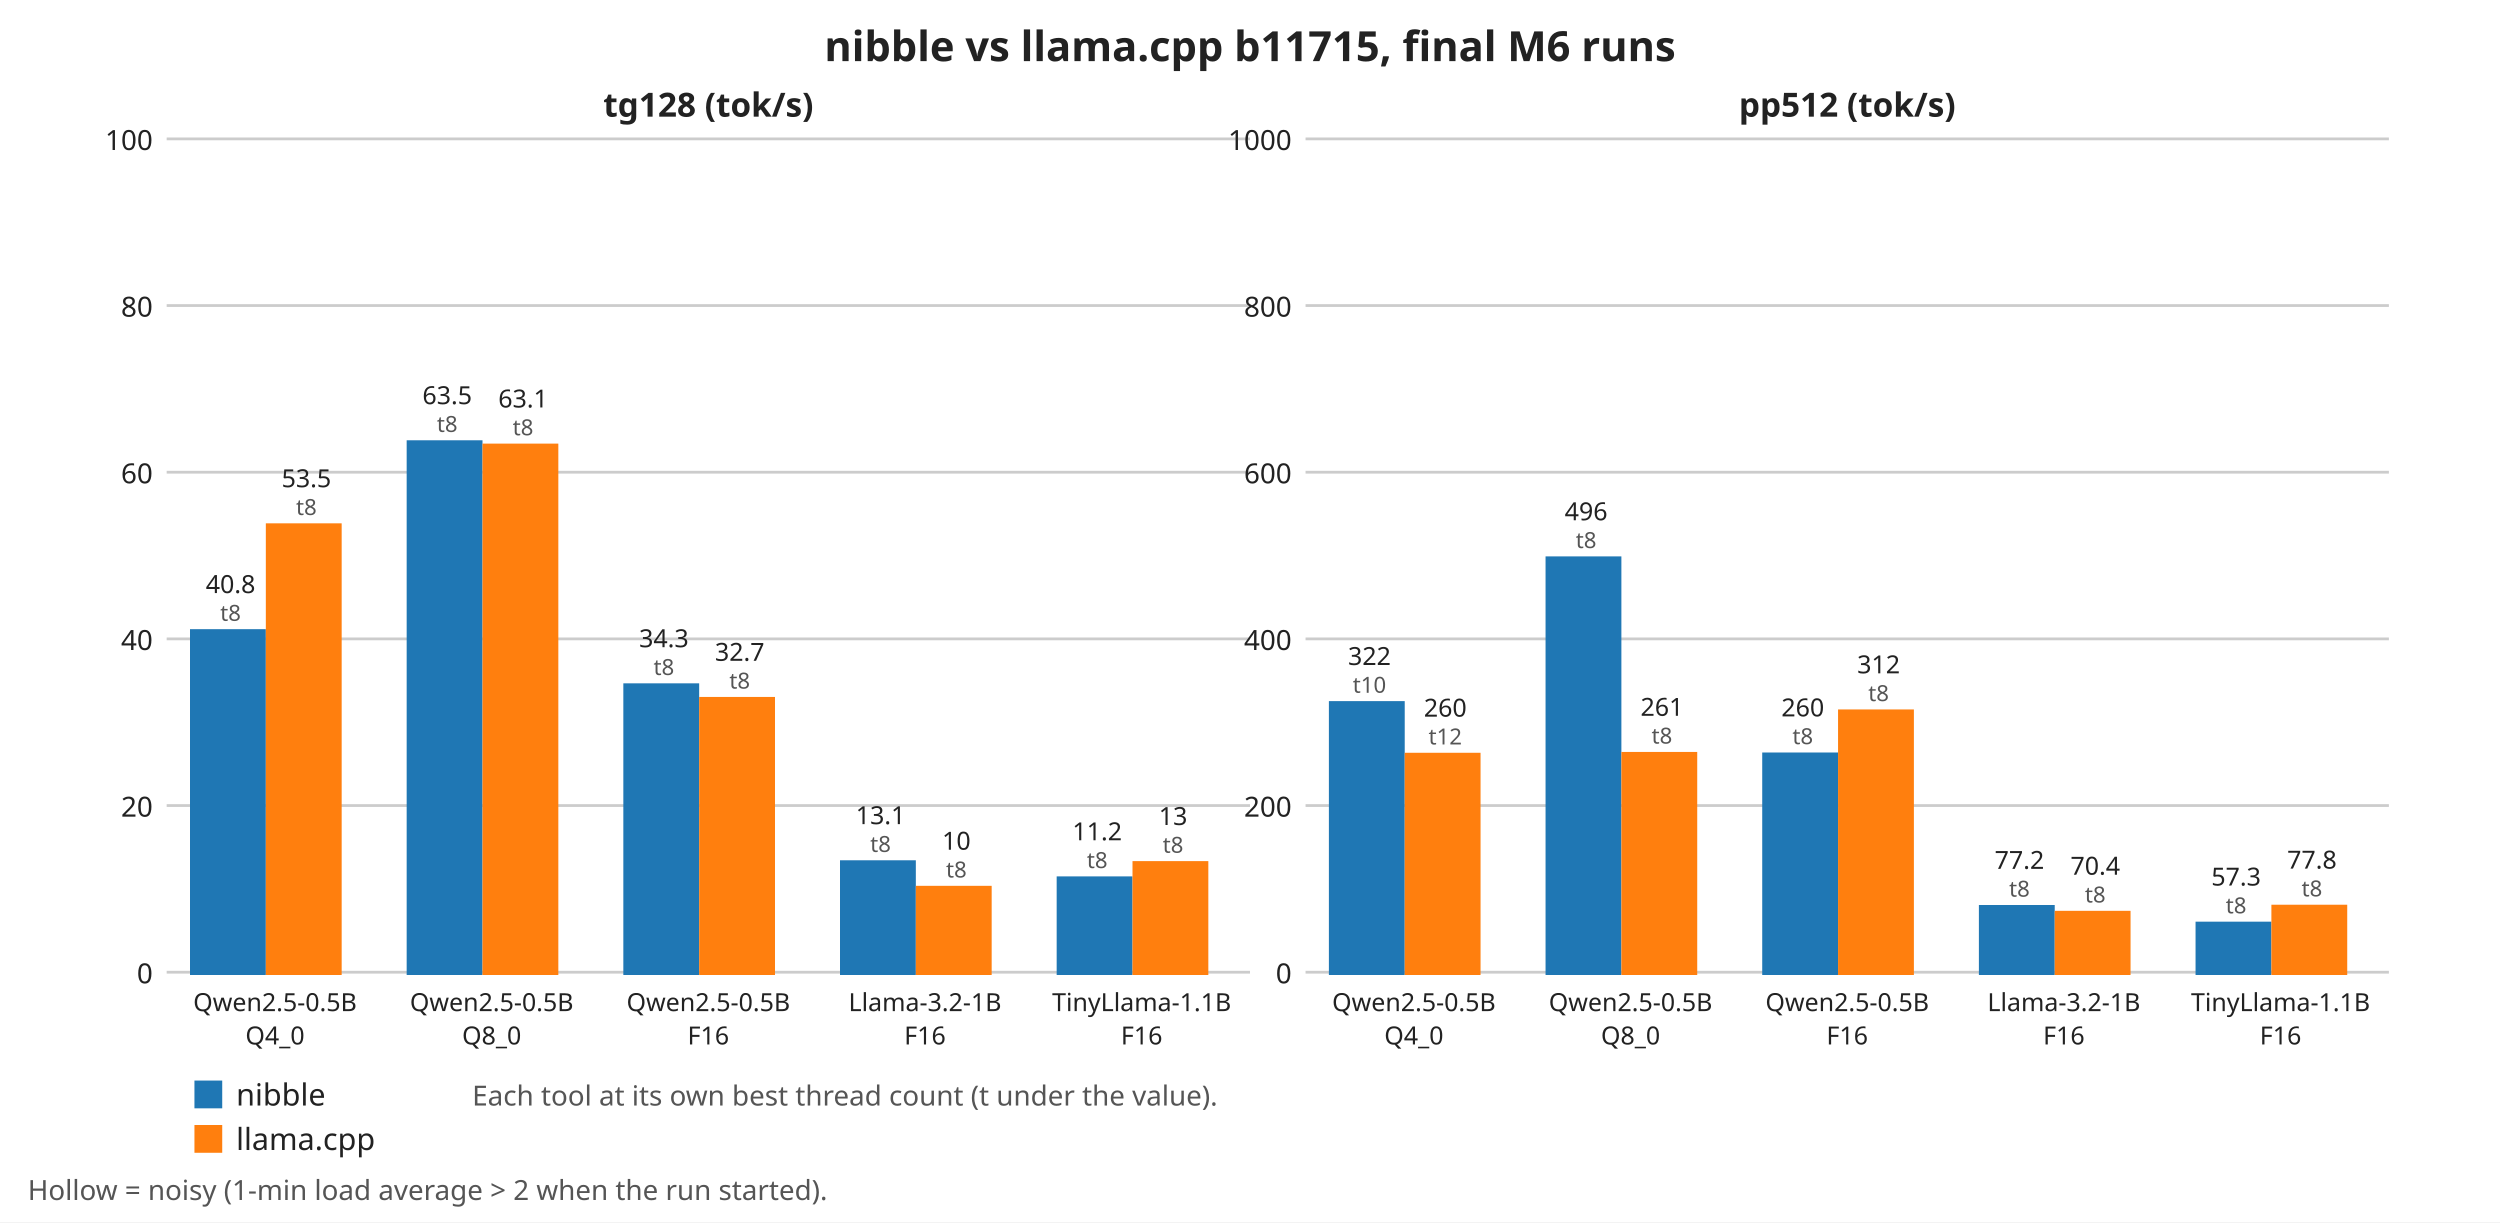
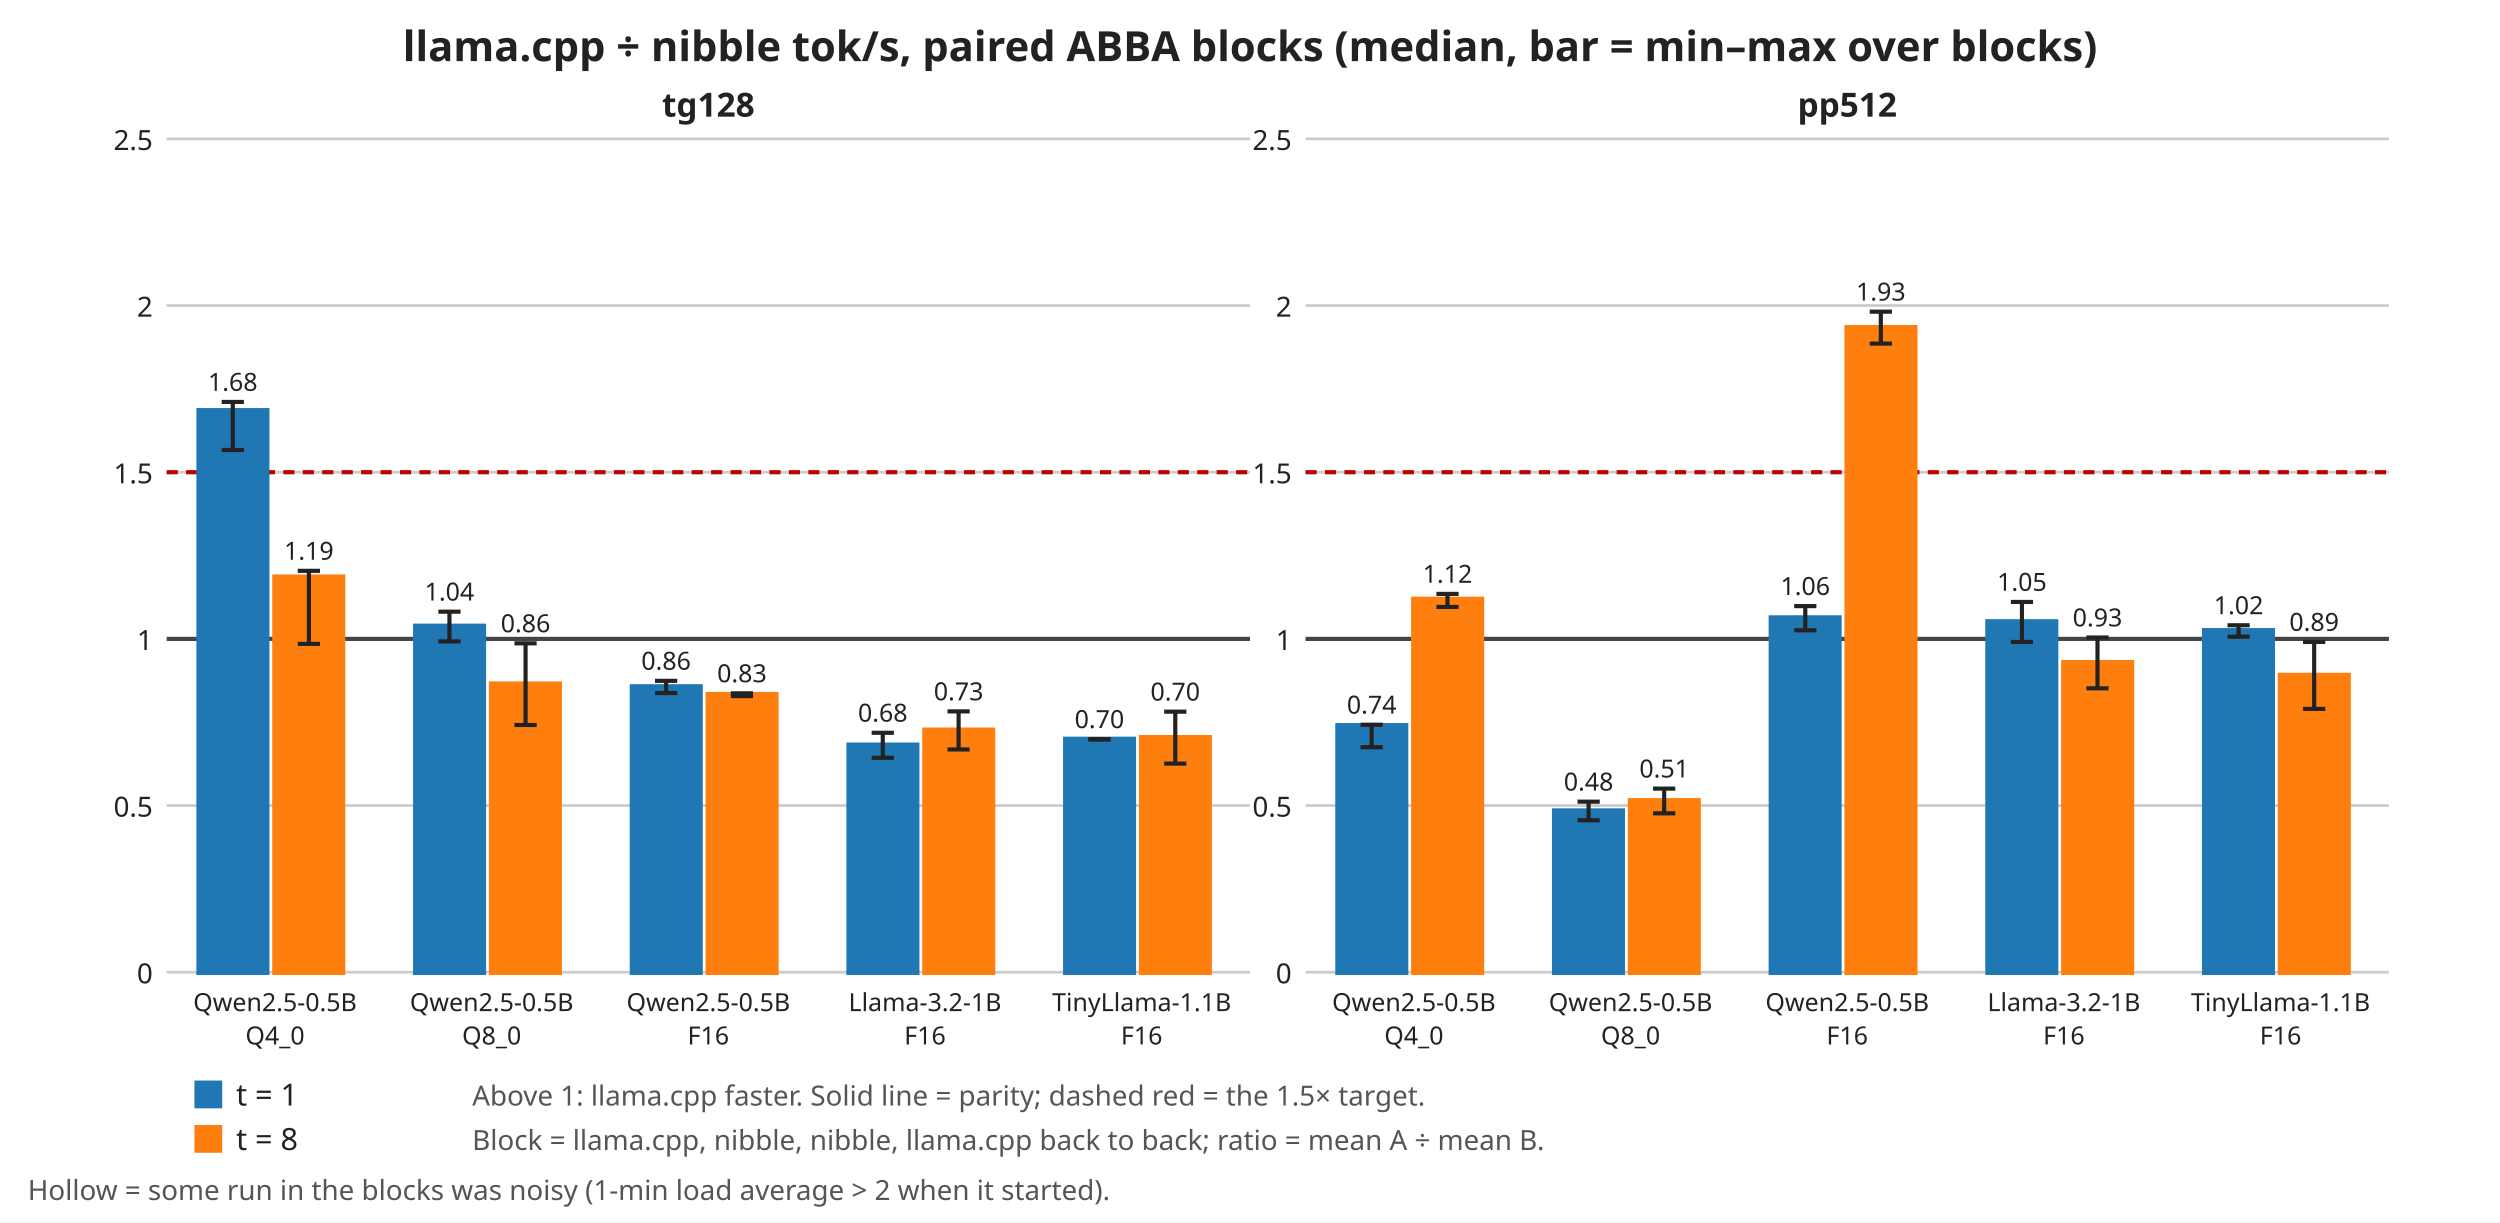
<svg xmlns="http://www.w3.org/2000/svg" width="900" height="440" viewBox="0 0 900 440">
  <rect width="900" height="440" fill="white" />
-   <text x="450.0" y="22.0" font-family="sans-serif" font-size="15" text-anchor="middle" font-weight="bold" fill="#222">nibble vs llama.cpp b11715, final M6 runs</text>
+   <text x="450.0" y="22.0" font-family="sans-serif" font-size="15" text-anchor="middle" font-weight="bold" fill="#222">llama.cpp ÷ nibble tok/s, paired ABBA blocks (median, bar = min–max over blocks)</text>
  <line x1="60.0" y1="350.0" x2="450.0" y2="350.0" stroke="#ccc" stroke-width="1" />
  <text x="55.0" y="354.0" font-family="sans-serif" font-size="10" text-anchor="end" font-weight="normal" fill="#222">0</text>
  <line x1="60.0" y1="290.0" x2="450.0" y2="290.0" stroke="#ccc" stroke-width="1" />
-   <text x="55.0" y="294.0" font-family="sans-serif" font-size="10" text-anchor="end" font-weight="normal" fill="#222">20</text>
+   <text x="55.0" y="294.0" font-family="sans-serif" font-size="10" text-anchor="end" font-weight="normal" fill="#222">0.5</text>
  <line x1="60.0" y1="230.0" x2="450.0" y2="230.0" stroke="#ccc" stroke-width="1" />
-   <text x="55.0" y="234.0" font-family="sans-serif" font-size="10" text-anchor="end" font-weight="normal" fill="#222">40</text>
+   <text x="55.0" y="234.0" font-family="sans-serif" font-size="10" text-anchor="end" font-weight="normal" fill="#222">1</text>
  <line x1="60.0" y1="170.0" x2="450.0" y2="170.0" stroke="#ccc" stroke-width="1" />
-   <text x="55.0" y="174.0" font-family="sans-serif" font-size="10" text-anchor="end" font-weight="normal" fill="#222">60</text>
+   <text x="55.0" y="174.0" font-family="sans-serif" font-size="10" text-anchor="end" font-weight="normal" fill="#222">1.5</text>
  <line x1="60.0" y1="110.0" x2="450.0" y2="110.0" stroke="#ccc" stroke-width="1" />
-   <text x="55.0" y="114.0" font-family="sans-serif" font-size="10" text-anchor="end" font-weight="normal" fill="#222">80</text>
+   <text x="55.0" y="114.0" font-family="sans-serif" font-size="10" text-anchor="end" font-weight="normal" fill="#222">2</text>
  <line x1="60.0" y1="50.0" x2="450.0" y2="50.0" stroke="#ccc" stroke-width="1" />
-   <text x="55.0" y="54.0" font-family="sans-serif" font-size="10" text-anchor="end" font-weight="normal" fill="#222">100</text>
-   <text x="255.0" y="42.0" font-family="sans-serif" font-size="12" text-anchor="middle" font-weight="bold" fill="#222">tg128 (tok/s)</text>
-   <rect x="69.4" y="227.5" width="25.3" height="122.5" fill="#1f77b4" stroke="#1f77b4" stroke-width="2" />
-   <text x="83.0" y="213.5" font-family="sans-serif" font-size="9" text-anchor="middle" font-weight="normal" fill="#222">40.8</text>
-   <text x="83.0" y="223.5" font-family="sans-serif" font-size="8" text-anchor="middle" font-weight="normal" fill="#555">t8</text>
-   <rect x="96.7" y="189.4" width="25.3" height="160.6" fill="#ff7f0e" stroke="#ff7f0e" stroke-width="2" />
-   <text x="110.3" y="175.4" font-family="sans-serif" font-size="9" text-anchor="middle" font-weight="normal" fill="#222">53.5</text>
-   <text x="110.3" y="185.4" font-family="sans-serif" font-size="8" text-anchor="middle" font-weight="normal" fill="#555">t8</text>
+   <text x="55.0" y="54.0" font-family="sans-serif" font-size="10" text-anchor="end" font-weight="normal" fill="#222">2.5</text>
+   <text x="255.0" y="42.0" font-family="sans-serif" font-size="12" text-anchor="middle" font-weight="bold" fill="#222">tg128</text>
+   <line x1="60.0" y1="230.0" x2="450.0" y2="230.0" stroke="#444" stroke-width="1.5" />
+   <line x1="60.0" y1="170.0" x2="450.0" y2="170.0" stroke="#b00" stroke-width="1.5" stroke-dasharray="4 3" />
+   <rect x="71.7" y="147.9" width="24.3" height="202.1" fill="#1f77b4" stroke="#1f77b4" stroke-width="2" />
+   <line x1="83.8" y1="162.0" x2="83.8" y2="144.7" stroke="#222" stroke-width="1.5" />
+   <line x1="79.8" y1="162.0" x2="87.8" y2="162.0" stroke="#222" stroke-width="1.5" />
+   <line x1="79.8" y1="144.7" x2="87.8" y2="144.7" stroke="#222" stroke-width="1.5" />
+   <text x="83.8" y="140.7" font-family="sans-serif" font-size="9" text-anchor="middle" font-weight="normal" fill="#222">1.68</text>
+   <rect x="99.0" y="207.8" width="24.3" height="142.2" fill="#ff7f0e" stroke="#ff7f0e" stroke-width="2" />
+   <line x1="111.2" y1="231.8" x2="111.2" y2="205.5" stroke="#222" stroke-width="1.5" />
+   <line x1="107.2" y1="231.8" x2="115.2" y2="231.8" stroke="#222" stroke-width="1.5" />
+   <line x1="107.2" y1="205.5" x2="115.2" y2="205.5" stroke="#222" stroke-width="1.5" />
+   <text x="111.2" y="201.5" font-family="sans-serif" font-size="9" text-anchor="middle" font-weight="normal" fill="#222">1.19</text>
  <text x="99.0" y="364.0" font-family="sans-serif" font-size="9" text-anchor="middle" font-weight="normal" fill="#222">Qwen2.5-0.5B</text>
  <text x="99.0" y="376.0" font-family="sans-serif" font-size="9" text-anchor="middle" font-weight="normal" fill="#222">Q4_0</text>
-   <rect x="147.4" y="159.5" width="25.3" height="190.5" fill="#1f77b4" stroke="#1f77b4" stroke-width="2" />
-   <text x="161.0" y="145.5" font-family="sans-serif" font-size="9" text-anchor="middle" font-weight="normal" fill="#222">63.5</text>
-   <text x="161.0" y="155.5" font-family="sans-serif" font-size="8" text-anchor="middle" font-weight="normal" fill="#555">t8</text>
-   <rect x="174.7" y="160.7" width="25.3" height="189.3" fill="#ff7f0e" stroke="#ff7f0e" stroke-width="2" />
-   <text x="188.3" y="146.7" font-family="sans-serif" font-size="9" text-anchor="middle" font-weight="normal" fill="#222">63.1</text>
-   <text x="188.3" y="156.7" font-family="sans-serif" font-size="8" text-anchor="middle" font-weight="normal" fill="#555">t8</text>
+   <rect x="149.7" y="225.5" width="24.3" height="124.5" fill="#1f77b4" stroke="#1f77b4" stroke-width="2" />
+   <line x1="161.8" y1="230.9" x2="161.8" y2="220.2" stroke="#222" stroke-width="1.5" />
+   <line x1="157.8" y1="230.9" x2="165.8" y2="230.9" stroke="#222" stroke-width="1.5" />
+   <line x1="157.8" y1="220.2" x2="165.8" y2="220.2" stroke="#222" stroke-width="1.5" />
+   <text x="161.8" y="216.2" font-family="sans-serif" font-size="9" text-anchor="middle" font-weight="normal" fill="#222">1.04</text>
+   <rect x="177.0" y="246.3" width="24.3" height="103.7" fill="#ff7f0e" stroke="#ff7f0e" stroke-width="2" />
+   <line x1="189.2" y1="261.0" x2="189.2" y2="231.6" stroke="#222" stroke-width="1.5" />
+   <line x1="185.2" y1="261.0" x2="193.2" y2="261.0" stroke="#222" stroke-width="1.5" />
+   <line x1="185.2" y1="231.6" x2="193.2" y2="231.6" stroke="#222" stroke-width="1.5" />
+   <text x="189.2" y="227.6" font-family="sans-serif" font-size="9" text-anchor="middle" font-weight="normal" fill="#222">0.86</text>
  <text x="177.0" y="364.0" font-family="sans-serif" font-size="9" text-anchor="middle" font-weight="normal" fill="#222">Qwen2.5-0.5B</text>
  <text x="177.0" y="376.0" font-family="sans-serif" font-size="9" text-anchor="middle" font-weight="normal" fill="#222">Q8_0</text>
-   <rect x="225.4" y="247.0" width="25.3" height="103.0" fill="#1f77b4" stroke="#1f77b4" stroke-width="2" />
-   <text x="239.0" y="233.0" font-family="sans-serif" font-size="9" text-anchor="middle" font-weight="normal" fill="#222">34.3</text>
-   <text x="239.0" y="243.0" font-family="sans-serif" font-size="8" text-anchor="middle" font-weight="normal" fill="#555">t8</text>
-   <rect x="252.7" y="251.9" width="25.3" height="98.1" fill="#ff7f0e" stroke="#ff7f0e" stroke-width="2" />
-   <text x="266.3" y="237.9" font-family="sans-serif" font-size="9" text-anchor="middle" font-weight="normal" fill="#222">32.7</text>
-   <text x="266.3" y="247.9" font-family="sans-serif" font-size="8" text-anchor="middle" font-weight="normal" fill="#555">t8</text>
+   <rect x="227.7" y="247.3" width="24.3" height="102.7" fill="#1f77b4" stroke="#1f77b4" stroke-width="2" />
+   <line x1="239.8" y1="249.5" x2="239.8" y2="245.1" stroke="#222" stroke-width="1.5" />
+   <line x1="235.8" y1="249.5" x2="243.8" y2="249.5" stroke="#222" stroke-width="1.5" />
+   <line x1="235.8" y1="245.1" x2="243.8" y2="245.1" stroke="#222" stroke-width="1.5" />
+   <text x="239.8" y="241.1" font-family="sans-serif" font-size="9" text-anchor="middle" font-weight="normal" fill="#222">0.86</text>
+   <rect x="255.0" y="250.1" width="24.3" height="99.9" fill="#ff7f0e" stroke="#ff7f0e" stroke-width="2" />
+   <line x1="267.1" y1="250.6" x2="267.1" y2="249.6" stroke="#222" stroke-width="1.5" />
+   <line x1="263.1" y1="250.6" x2="271.1" y2="250.6" stroke="#222" stroke-width="1.5" />
+   <line x1="263.1" y1="249.6" x2="271.1" y2="249.6" stroke="#222" stroke-width="1.5" />
+   <text x="267.1" y="245.6" font-family="sans-serif" font-size="9" text-anchor="middle" font-weight="normal" fill="#222">0.83</text>
  <text x="255.0" y="364.0" font-family="sans-serif" font-size="9" text-anchor="middle" font-weight="normal" fill="#222">Qwen2.5-0.5B</text>
  <text x="255.0" y="376.0" font-family="sans-serif" font-size="9" text-anchor="middle" font-weight="normal" fill="#222">F16</text>
-   <rect x="303.4" y="310.7" width="25.3" height="39.3" fill="#1f77b4" stroke="#1f77b4" stroke-width="2" />
-   <text x="317.0" y="296.7" font-family="sans-serif" font-size="9" text-anchor="middle" font-weight="normal" fill="#222">13.1</text>
-   <text x="317.0" y="306.7" font-family="sans-serif" font-size="8" text-anchor="middle" font-weight="normal" fill="#555">t8</text>
-   <rect x="330.7" y="319.9" width="25.3" height="30.1" fill="#ff7f0e" stroke="#ff7f0e" stroke-width="2" />
-   <text x="344.3" y="305.9" font-family="sans-serif" font-size="9" text-anchor="middle" font-weight="normal" fill="#222">10</text>
-   <text x="344.3" y="315.9" font-family="sans-serif" font-size="8" text-anchor="middle" font-weight="normal" fill="#555">t8</text>
+   <rect x="305.7" y="268.3" width="24.3" height="81.7" fill="#1f77b4" stroke="#1f77b4" stroke-width="2" />
+   <line x1="317.8" y1="272.8" x2="317.8" y2="263.8" stroke="#222" stroke-width="1.5" />
+   <line x1="313.8" y1="272.8" x2="321.8" y2="272.8" stroke="#222" stroke-width="1.5" />
+   <line x1="313.8" y1="263.8" x2="321.8" y2="263.8" stroke="#222" stroke-width="1.5" />
+   <text x="317.8" y="259.8" font-family="sans-serif" font-size="9" text-anchor="middle" font-weight="normal" fill="#222">0.68</text>
+   <rect x="333.0" y="262.9" width="24.3" height="87.1" fill="#ff7f0e" stroke="#ff7f0e" stroke-width="2" />
+   <line x1="345.1" y1="269.8" x2="345.1" y2="256.1" stroke="#222" stroke-width="1.5" />
+   <line x1="341.1" y1="269.8" x2="349.1" y2="269.8" stroke="#222" stroke-width="1.5" />
+   <line x1="341.1" y1="256.1" x2="349.1" y2="256.1" stroke="#222" stroke-width="1.5" />
+   <text x="345.1" y="252.1" font-family="sans-serif" font-size="9" text-anchor="middle" font-weight="normal" fill="#222">0.73</text>
  <text x="333.0" y="364.0" font-family="sans-serif" font-size="9" text-anchor="middle" font-weight="normal" fill="#222">Llama-3.2-1B</text>
  <text x="333.0" y="376.0" font-family="sans-serif" font-size="9" text-anchor="middle" font-weight="normal" fill="#222">F16</text>
-   <rect x="381.4" y="316.5" width="25.3" height="33.5" fill="#1f77b4" stroke="#1f77b4" stroke-width="2" />
-   <text x="395.0" y="302.5" font-family="sans-serif" font-size="9" text-anchor="middle" font-weight="normal" fill="#222">11.2</text>
-   <text x="395.0" y="312.5" font-family="sans-serif" font-size="8" text-anchor="middle" font-weight="normal" fill="#555">t8</text>
-   <rect x="408.7" y="311.0" width="25.3" height="39.0" fill="#ff7f0e" stroke="#ff7f0e" stroke-width="2" />
-   <text x="422.3" y="297.0" font-family="sans-serif" font-size="9" text-anchor="middle" font-weight="normal" fill="#222">13</text>
-   <text x="422.3" y="307.0" font-family="sans-serif" font-size="8" text-anchor="middle" font-weight="normal" fill="#555">t8</text>
+   <rect x="383.7" y="266.2" width="24.3" height="83.8" fill="#1f77b4" stroke="#1f77b4" stroke-width="2" />
+   <line x1="395.8" y1="266.2" x2="395.8" y2="266.1" stroke="#222" stroke-width="1.5" />
+   <line x1="391.8" y1="266.2" x2="399.8" y2="266.2" stroke="#222" stroke-width="1.5" />
+   <line x1="391.8" y1="266.1" x2="399.8" y2="266.1" stroke="#222" stroke-width="1.5" />
+   <text x="395.8" y="262.1" font-family="sans-serif" font-size="9" text-anchor="middle" font-weight="normal" fill="#222">0.70</text>
+   <rect x="411.0" y="265.6" width="24.3" height="84.4" fill="#ff7f0e" stroke="#ff7f0e" stroke-width="2" />
+   <line x1="423.1" y1="274.9" x2="423.1" y2="256.2" stroke="#222" stroke-width="1.5" />
+   <line x1="419.1" y1="274.9" x2="427.1" y2="274.9" stroke="#222" stroke-width="1.5" />
+   <line x1="419.1" y1="256.2" x2="427.1" y2="256.2" stroke="#222" stroke-width="1.5" />
+   <text x="423.1" y="252.2" font-family="sans-serif" font-size="9" text-anchor="middle" font-weight="normal" fill="#222">0.70</text>
  <text x="411.0" y="364.0" font-family="sans-serif" font-size="9" text-anchor="middle" font-weight="normal" fill="#222">TinyLlama-1.1B</text>
  <text x="411.0" y="376.0" font-family="sans-serif" font-size="9" text-anchor="middle" font-weight="normal" fill="#222">F16</text>
  <line x1="470.0" y1="350.0" x2="860.0" y2="350.0" stroke="#ccc" stroke-width="1" />
  <text x="465.0" y="354.0" font-family="sans-serif" font-size="10" text-anchor="end" font-weight="normal" fill="#222">0</text>
  <line x1="470.0" y1="290.0" x2="860.0" y2="290.0" stroke="#ccc" stroke-width="1" />
-   <text x="465.0" y="294.0" font-family="sans-serif" font-size="10" text-anchor="end" font-weight="normal" fill="#222">200</text>
+   <text x="465.0" y="294.0" font-family="sans-serif" font-size="10" text-anchor="end" font-weight="normal" fill="#222">0.5</text>
  <line x1="470.0" y1="230.0" x2="860.0" y2="230.0" stroke="#ccc" stroke-width="1" />
-   <text x="465.0" y="234.0" font-family="sans-serif" font-size="10" text-anchor="end" font-weight="normal" fill="#222">400</text>
+   <text x="465.0" y="234.0" font-family="sans-serif" font-size="10" text-anchor="end" font-weight="normal" fill="#222">1</text>
  <line x1="470.0" y1="170.0" x2="860.0" y2="170.0" stroke="#ccc" stroke-width="1" />
-   <text x="465.0" y="174.0" font-family="sans-serif" font-size="10" text-anchor="end" font-weight="normal" fill="#222">600</text>
+   <text x="465.0" y="174.0" font-family="sans-serif" font-size="10" text-anchor="end" font-weight="normal" fill="#222">1.5</text>
  <line x1="470.0" y1="110.0" x2="860.0" y2="110.0" stroke="#ccc" stroke-width="1" />
-   <text x="465.0" y="114.0" font-family="sans-serif" font-size="10" text-anchor="end" font-weight="normal" fill="#222">800</text>
+   <text x="465.0" y="114.0" font-family="sans-serif" font-size="10" text-anchor="end" font-weight="normal" fill="#222">2</text>
  <line x1="470.0" y1="50.0" x2="860.0" y2="50.0" stroke="#ccc" stroke-width="1" />
-   <text x="465.0" y="54.0" font-family="sans-serif" font-size="10" text-anchor="end" font-weight="normal" fill="#222">1000</text>
-   <text x="665.0" y="42.0" font-family="sans-serif" font-size="12" text-anchor="middle" font-weight="bold" fill="#222">pp512 (tok/s)</text>
-   <rect x="479.4" y="253.4" width="25.3" height="96.6" fill="#1f77b4" stroke="#1f77b4" stroke-width="2" />
-   <text x="493.0" y="239.4" font-family="sans-serif" font-size="9" text-anchor="middle" font-weight="normal" fill="#222">322</text>
-   <text x="493.0" y="249.4" font-family="sans-serif" font-size="8" text-anchor="middle" font-weight="normal" fill="#555">t10</text>
-   <rect x="506.7" y="272.0" width="25.3" height="78.0" fill="#ff7f0e" stroke="#ff7f0e" stroke-width="2" />
-   <text x="520.3" y="258.0" font-family="sans-serif" font-size="9" text-anchor="middle" font-weight="normal" fill="#222">260</text>
-   <text x="520.3" y="268.0" font-family="sans-serif" font-size="8" text-anchor="middle" font-weight="normal" fill="#555">t12</text>
+   <text x="465.0" y="54.0" font-family="sans-serif" font-size="10" text-anchor="end" font-weight="normal" fill="#222">2.5</text>
+   <text x="665.0" y="42.0" font-family="sans-serif" font-size="12" text-anchor="middle" font-weight="bold" fill="#222">pp512</text>
+   <line x1="470.0" y1="230.0" x2="860.0" y2="230.0" stroke="#444" stroke-width="1.5" />
+   <line x1="470.0" y1="170.0" x2="860.0" y2="170.0" stroke="#b00" stroke-width="1.5" stroke-dasharray="4 3" />
+   <rect x="481.7" y="261.3" width="24.3" height="88.7" fill="#1f77b4" stroke="#1f77b4" stroke-width="2" />
+   <line x1="493.8" y1="269.0" x2="493.8" y2="260.9" stroke="#222" stroke-width="1.5" />
+   <line x1="489.8" y1="269.0" x2="497.8" y2="269.0" stroke="#222" stroke-width="1.5" />
+   <line x1="489.8" y1="260.9" x2="497.8" y2="260.9" stroke="#222" stroke-width="1.5" />
+   <text x="493.8" y="256.9" font-family="sans-serif" font-size="9" text-anchor="middle" font-weight="normal" fill="#222">0.74</text>
+   <rect x="509.0" y="215.8" width="24.3" height="134.2" fill="#ff7f0e" stroke="#ff7f0e" stroke-width="2" />
+   <line x1="521.1" y1="218.5" x2="521.1" y2="213.8" stroke="#222" stroke-width="1.5" />
+   <line x1="517.1" y1="218.5" x2="525.1" y2="218.5" stroke="#222" stroke-width="1.5" />
+   <line x1="517.1" y1="213.8" x2="525.1" y2="213.8" stroke="#222" stroke-width="1.5" />
+   <text x="521.1" y="209.8" font-family="sans-serif" font-size="9" text-anchor="middle" font-weight="normal" fill="#222">1.12</text>
  <text x="509.0" y="364.0" font-family="sans-serif" font-size="9" text-anchor="middle" font-weight="normal" fill="#222">Qwen2.5-0.5B</text>
  <text x="509.0" y="376.0" font-family="sans-serif" font-size="9" text-anchor="middle" font-weight="normal" fill="#222">Q4_0</text>
-   <rect x="557.4" y="201.3" width="25.3" height="148.7" fill="#1f77b4" stroke="#1f77b4" stroke-width="2" />
-   <text x="571.0" y="187.3" font-family="sans-serif" font-size="9" text-anchor="middle" font-weight="normal" fill="#222">496</text>
-   <text x="571.0" y="197.3" font-family="sans-serif" font-size="8" text-anchor="middle" font-weight="normal" fill="#555">t8</text>
-   <rect x="584.7" y="271.7" width="25.3" height="78.3" fill="#ff7f0e" stroke="#ff7f0e" stroke-width="2" />
-   <text x="598.3" y="257.7" font-family="sans-serif" font-size="9" text-anchor="middle" font-weight="normal" fill="#222">261</text>
-   <text x="598.3" y="267.7" font-family="sans-serif" font-size="8" text-anchor="middle" font-weight="normal" fill="#555">t8</text>
+   <rect x="559.7" y="292.0" width="24.3" height="58.0" fill="#1f77b4" stroke="#1f77b4" stroke-width="2" />
+   <line x1="571.9" y1="295.3" x2="571.9" y2="288.6" stroke="#222" stroke-width="1.5" />
+   <line x1="567.9" y1="295.3" x2="575.9" y2="295.3" stroke="#222" stroke-width="1.5" />
+   <line x1="567.9" y1="288.6" x2="575.9" y2="288.6" stroke="#222" stroke-width="1.5" />
+   <text x="571.9" y="284.6" font-family="sans-serif" font-size="9" text-anchor="middle" font-weight="normal" fill="#222">0.48</text>
+   <rect x="587.0" y="288.3" width="24.3" height="61.7" fill="#ff7f0e" stroke="#ff7f0e" stroke-width="2" />
+   <line x1="599.1" y1="292.8" x2="599.1" y2="283.9" stroke="#222" stroke-width="1.5" />
+   <line x1="595.1" y1="292.8" x2="603.1" y2="292.8" stroke="#222" stroke-width="1.5" />
+   <line x1="595.1" y1="283.9" x2="603.1" y2="283.9" stroke="#222" stroke-width="1.5" />
+   <text x="599.1" y="279.9" font-family="sans-serif" font-size="9" text-anchor="middle" font-weight="normal" fill="#222">0.51</text>
  <text x="587.0" y="364.0" font-family="sans-serif" font-size="9" text-anchor="middle" font-weight="normal" fill="#222">Qwen2.5-0.5B</text>
  <text x="587.0" y="376.0" font-family="sans-serif" font-size="9" text-anchor="middle" font-weight="normal" fill="#222">Q8_0</text>
-   <rect x="635.4" y="271.9" width="25.3" height="78.1" fill="#1f77b4" stroke="#1f77b4" stroke-width="2" />
-   <text x="649.0" y="257.9" font-family="sans-serif" font-size="9" text-anchor="middle" font-weight="normal" fill="#222">260</text>
-   <text x="649.0" y="267.9" font-family="sans-serif" font-size="8" text-anchor="middle" font-weight="normal" fill="#555">t8</text>
-   <rect x="662.7" y="256.4" width="25.3" height="93.6" fill="#ff7f0e" stroke="#ff7f0e" stroke-width="2" />
-   <text x="676.3" y="242.4" font-family="sans-serif" font-size="9" text-anchor="middle" font-weight="normal" fill="#222">312</text>
-   <text x="676.3" y="252.4" font-family="sans-serif" font-size="8" text-anchor="middle" font-weight="normal" fill="#555">t8</text>
+   <rect x="637.7" y="222.5" width="24.3" height="127.5" fill="#1f77b4" stroke="#1f77b4" stroke-width="2" />
+   <line x1="649.9" y1="226.9" x2="649.9" y2="218.2" stroke="#222" stroke-width="1.5" />
+   <line x1="645.9" y1="226.9" x2="653.9" y2="226.9" stroke="#222" stroke-width="1.5" />
+   <line x1="645.9" y1="218.2" x2="653.9" y2="218.2" stroke="#222" stroke-width="1.5" />
+   <text x="649.9" y="214.2" font-family="sans-serif" font-size="9" text-anchor="middle" font-weight="normal" fill="#222">1.06</text>
+   <rect x="665.0" y="118.0" width="24.3" height="232.0" fill="#ff7f0e" stroke="#ff7f0e" stroke-width="2" />
+   <line x1="677.1" y1="123.7" x2="677.1" y2="112.2" stroke="#222" stroke-width="1.5" />
+   <line x1="673.1" y1="123.7" x2="681.1" y2="123.7" stroke="#222" stroke-width="1.5" />
+   <line x1="673.1" y1="112.2" x2="681.1" y2="112.2" stroke="#222" stroke-width="1.5" />
+   <text x="677.1" y="108.2" font-family="sans-serif" font-size="9" text-anchor="middle" font-weight="normal" fill="#222">1.93</text>
  <text x="665.0" y="364.0" font-family="sans-serif" font-size="9" text-anchor="middle" font-weight="normal" fill="#222">Qwen2.5-0.5B</text>
  <text x="665.0" y="376.0" font-family="sans-serif" font-size="9" text-anchor="middle" font-weight="normal" fill="#222">F16</text>
-   <rect x="713.4" y="326.8" width="25.3" height="23.2" fill="#1f77b4" stroke="#1f77b4" stroke-width="2" />
-   <text x="727.0" y="312.8" font-family="sans-serif" font-size="9" text-anchor="middle" font-weight="normal" fill="#222">77.2</text>
-   <text x="727.0" y="322.8" font-family="sans-serif" font-size="8" text-anchor="middle" font-weight="normal" fill="#555">t8</text>
-   <rect x="740.7" y="328.9" width="25.3" height="21.1" fill="#ff7f0e" stroke="#ff7f0e" stroke-width="2" />
-   <text x="754.3" y="314.9" font-family="sans-serif" font-size="9" text-anchor="middle" font-weight="normal" fill="#222">70.4</text>
-   <text x="754.3" y="324.9" font-family="sans-serif" font-size="8" text-anchor="middle" font-weight="normal" fill="#555">t8</text>
+   <rect x="715.7" y="223.9" width="24.3" height="126.1" fill="#1f77b4" stroke="#1f77b4" stroke-width="2" />
+   <line x1="727.9" y1="231.1" x2="727.9" y2="216.7" stroke="#222" stroke-width="1.5" />
+   <line x1="723.9" y1="231.1" x2="731.9" y2="231.1" stroke="#222" stroke-width="1.5" />
+   <line x1="723.9" y1="216.7" x2="731.9" y2="216.7" stroke="#222" stroke-width="1.5" />
+   <text x="727.9" y="212.7" font-family="sans-serif" font-size="9" text-anchor="middle" font-weight="normal" fill="#222">1.05</text>
+   <rect x="743.0" y="238.6" width="24.3" height="111.4" fill="#ff7f0e" stroke="#ff7f0e" stroke-width="2" />
+   <line x1="755.1" y1="247.8" x2="755.1" y2="229.5" stroke="#222" stroke-width="1.5" />
+   <line x1="751.1" y1="247.8" x2="759.1" y2="247.8" stroke="#222" stroke-width="1.5" />
+   <line x1="751.1" y1="229.5" x2="759.1" y2="229.5" stroke="#222" stroke-width="1.5" />
+   <text x="755.1" y="225.5" font-family="sans-serif" font-size="9" text-anchor="middle" font-weight="normal" fill="#222">0.93</text>
  <text x="743.0" y="364.0" font-family="sans-serif" font-size="9" text-anchor="middle" font-weight="normal" fill="#222">Llama-3.2-1B</text>
  <text x="743.0" y="376.0" font-family="sans-serif" font-size="9" text-anchor="middle" font-weight="normal" fill="#222">F16</text>
-   <rect x="791.4" y="332.8" width="25.3" height="17.2" fill="#1f77b4" stroke="#1f77b4" stroke-width="2" />
-   <text x="805.0" y="318.8" font-family="sans-serif" font-size="9" text-anchor="middle" font-weight="normal" fill="#222">57.3</text>
-   <text x="805.0" y="328.8" font-family="sans-serif" font-size="8" text-anchor="middle" font-weight="normal" fill="#555">t8</text>
-   <rect x="818.7" y="326.7" width="25.3" height="23.3" fill="#ff7f0e" stroke="#ff7f0e" stroke-width="2" />
-   <text x="832.3" y="312.7" font-family="sans-serif" font-size="9" text-anchor="middle" font-weight="normal" fill="#222">77.8</text>
-   <text x="832.3" y="322.7" font-family="sans-serif" font-size="8" text-anchor="middle" font-weight="normal" fill="#555">t8</text>
+   <rect x="793.7" y="227.1" width="24.3" height="122.9" fill="#1f77b4" stroke="#1f77b4" stroke-width="2" />
+   <line x1="805.9" y1="229.2" x2="805.9" y2="225.1" stroke="#222" stroke-width="1.5" />
+   <line x1="801.9" y1="229.2" x2="809.9" y2="229.2" stroke="#222" stroke-width="1.5" />
+   <line x1="801.9" y1="225.1" x2="809.9" y2="225.1" stroke="#222" stroke-width="1.5" />
+   <text x="805.9" y="221.1" font-family="sans-serif" font-size="9" text-anchor="middle" font-weight="normal" fill="#222">1.02</text>
+   <rect x="821.0" y="243.2" width="24.3" height="106.8" fill="#ff7f0e" stroke="#ff7f0e" stroke-width="2" />
+   <line x1="833.1" y1="255.2" x2="833.1" y2="231.1" stroke="#222" stroke-width="1.5" />
+   <line x1="829.1" y1="255.2" x2="837.1" y2="255.2" stroke="#222" stroke-width="1.5" />
+   <line x1="829.1" y1="231.1" x2="837.1" y2="231.1" stroke="#222" stroke-width="1.5" />
+   <text x="833.1" y="227.1" font-family="sans-serif" font-size="9" text-anchor="middle" font-weight="normal" fill="#222">0.89</text>
  <text x="821.0" y="364.0" font-family="sans-serif" font-size="9" text-anchor="middle" font-weight="normal" fill="#222">TinyLlama-1.1B</text>
  <text x="821.0" y="376.0" font-family="sans-serif" font-size="9" text-anchor="middle" font-weight="normal" fill="#222">F16</text>
  <rect x="70.0" y="389.0" width="10" height="10" fill="#1f77b4" />
-   <text x="85.0" y="398.0" font-family="sans-serif" font-size="11" text-anchor="start" font-weight="normal" fill="#222">nibble</text>
+   <text x="85.0" y="398.0" font-family="sans-serif" font-size="11" text-anchor="start" font-weight="normal" fill="#222">t = 1</text>
  <rect x="70.0" y="405.0" width="10" height="10" fill="#ff7f0e" />
-   <text x="85.0" y="414.0" font-family="sans-serif" font-size="11" text-anchor="start" font-weight="normal" fill="#222">llama.cpp</text>
-   <text x="170.0" y="398.0" font-family="sans-serif" font-size="10" text-anchor="start" font-weight="normal" fill="#555">Each tool at its own best thread count (t under the value).</text>
-   <text x="10.0" y="432.0" font-family="sans-serif" font-size="10" text-anchor="start" font-weight="normal" fill="#555">Hollow = noisy (1-min load average &gt; 2 when the run started).</text>
+   <text x="85.0" y="414.0" font-family="sans-serif" font-size="11" text-anchor="start" font-weight="normal" fill="#222">t = 8</text>
+   <text x="170.0" y="398.0" font-family="sans-serif" font-size="10" text-anchor="start" font-weight="normal" fill="#555">Above 1: llama.cpp faster. Solid line = parity; dashed red = the 1.5× target.</text>
+   <text x="170.0" y="414.0" font-family="sans-serif" font-size="10" text-anchor="start" font-weight="normal" fill="#555">Block = llama.cpp, nibble, nibble, llama.cpp back to back; ratio = mean A ÷ mean B.</text>
+   <text x="10.0" y="432.0" font-family="sans-serif" font-size="10" text-anchor="start" font-weight="normal" fill="#555">Hollow = some run in the blocks was noisy (1-min load average &gt; 2 when it started).</text>
</svg>
